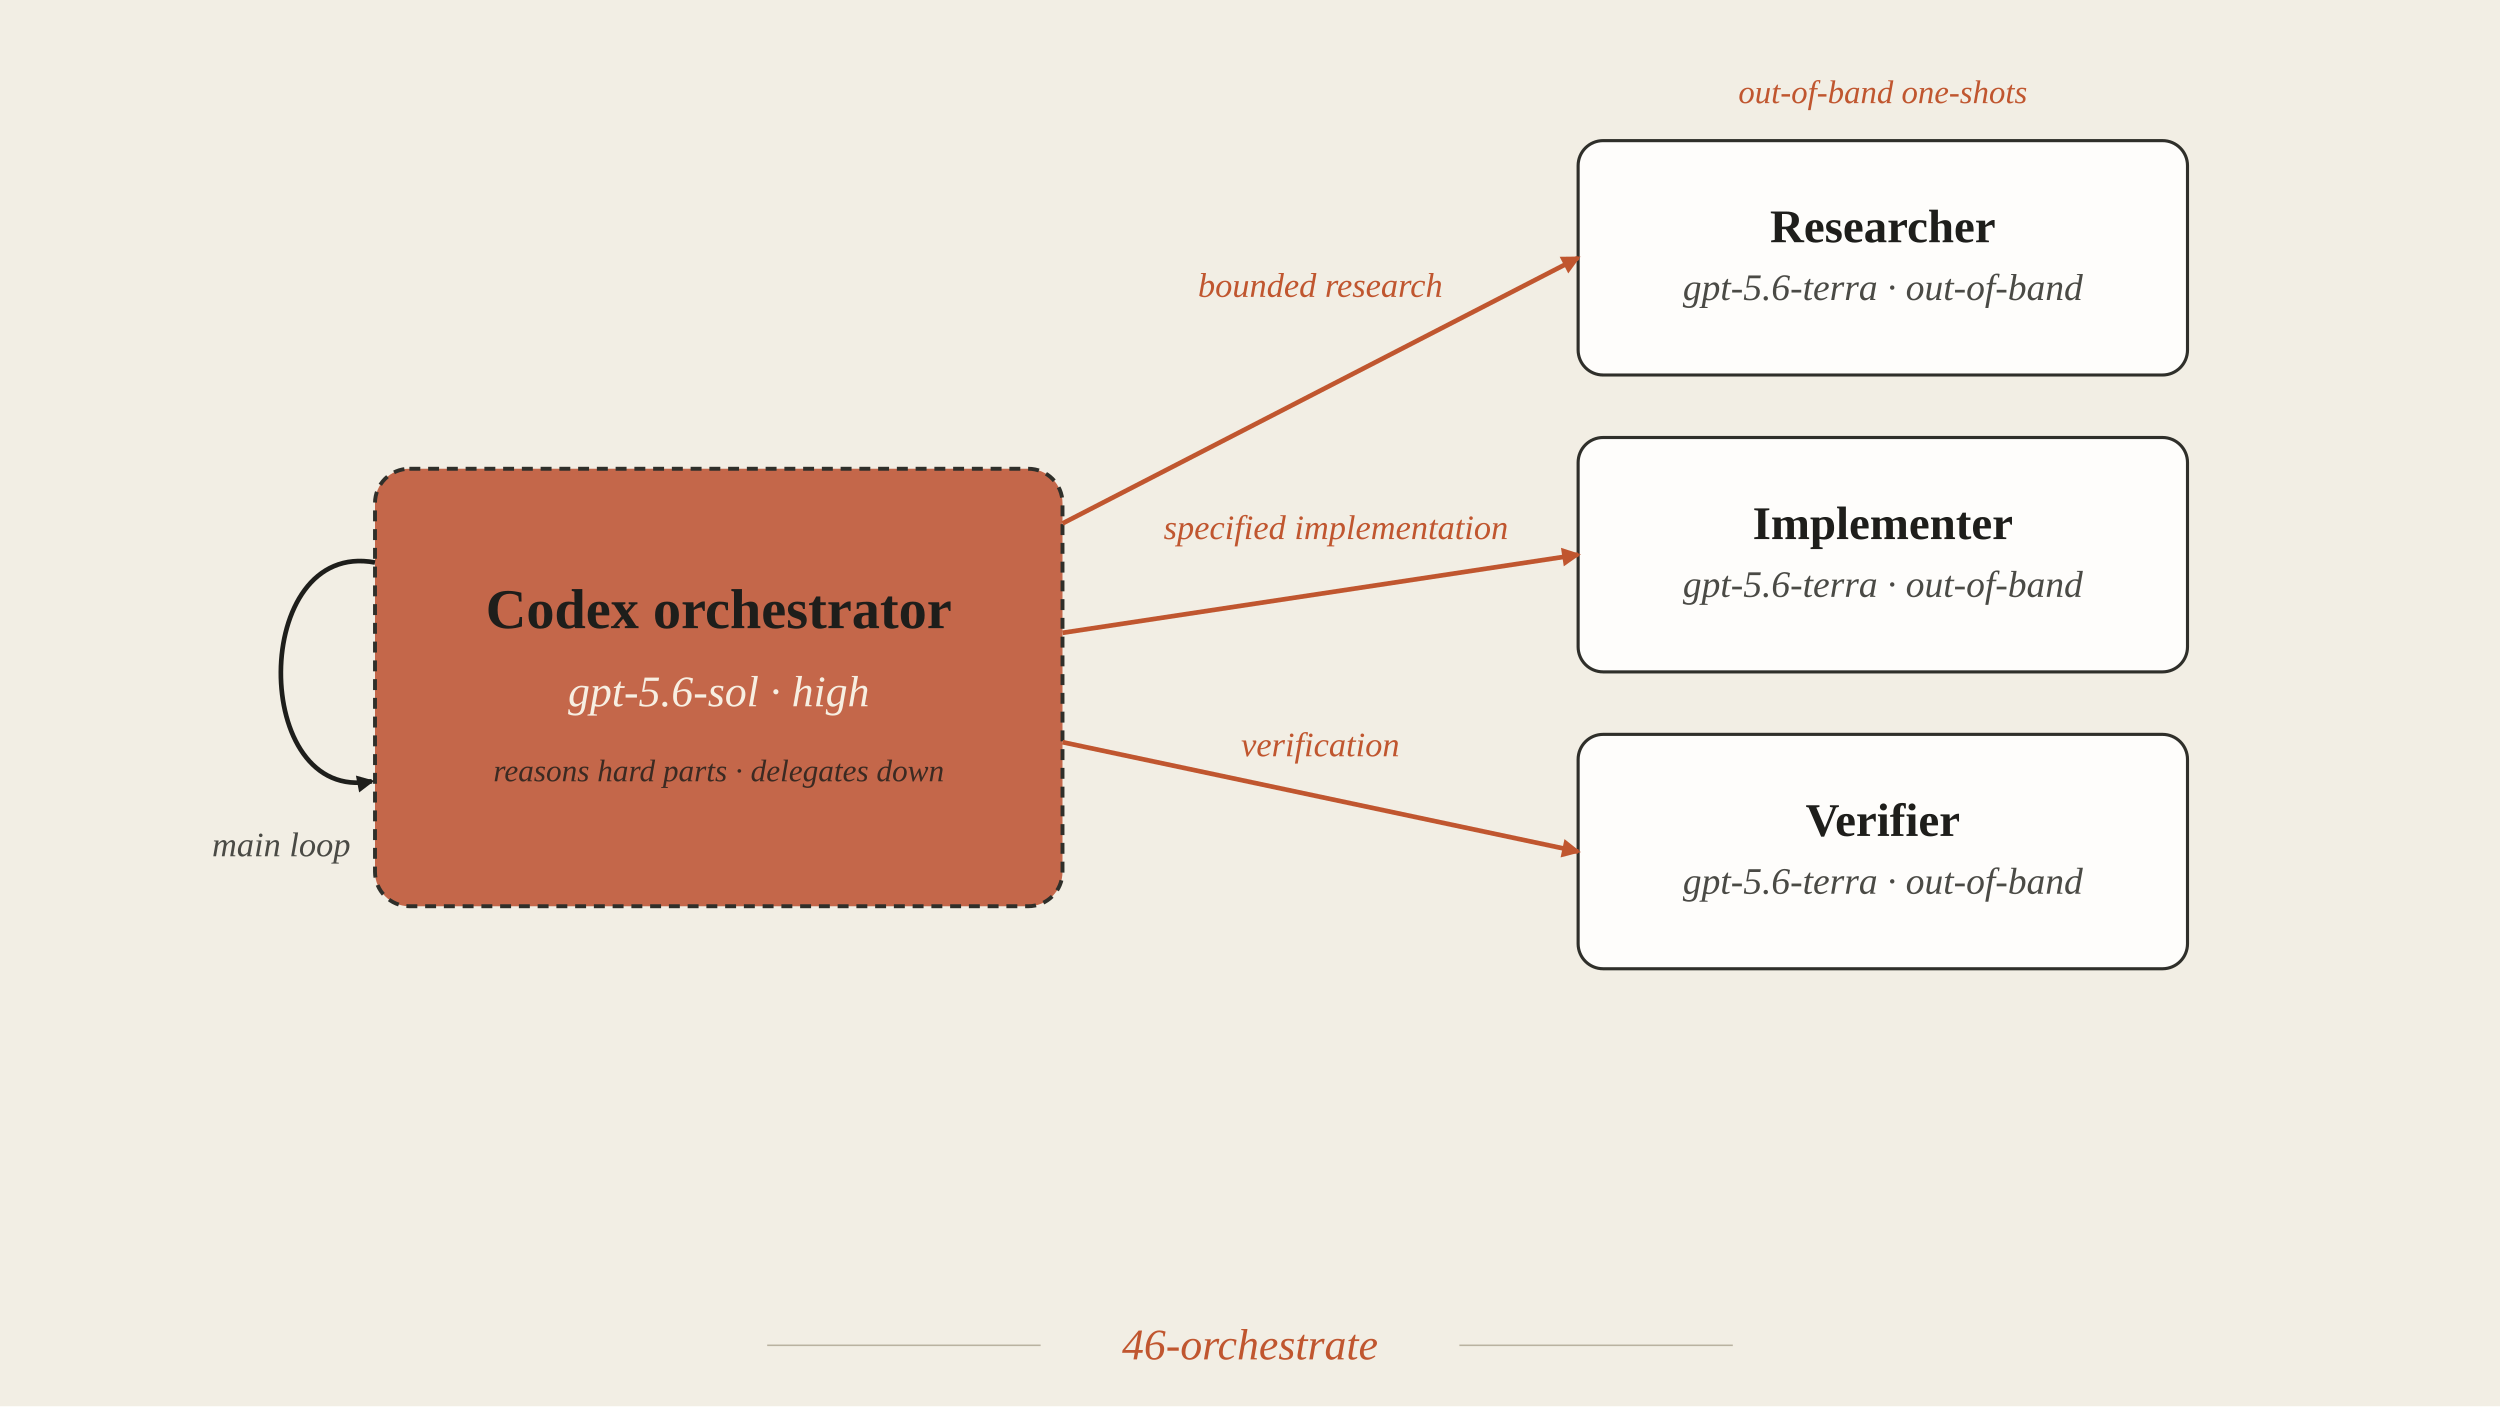
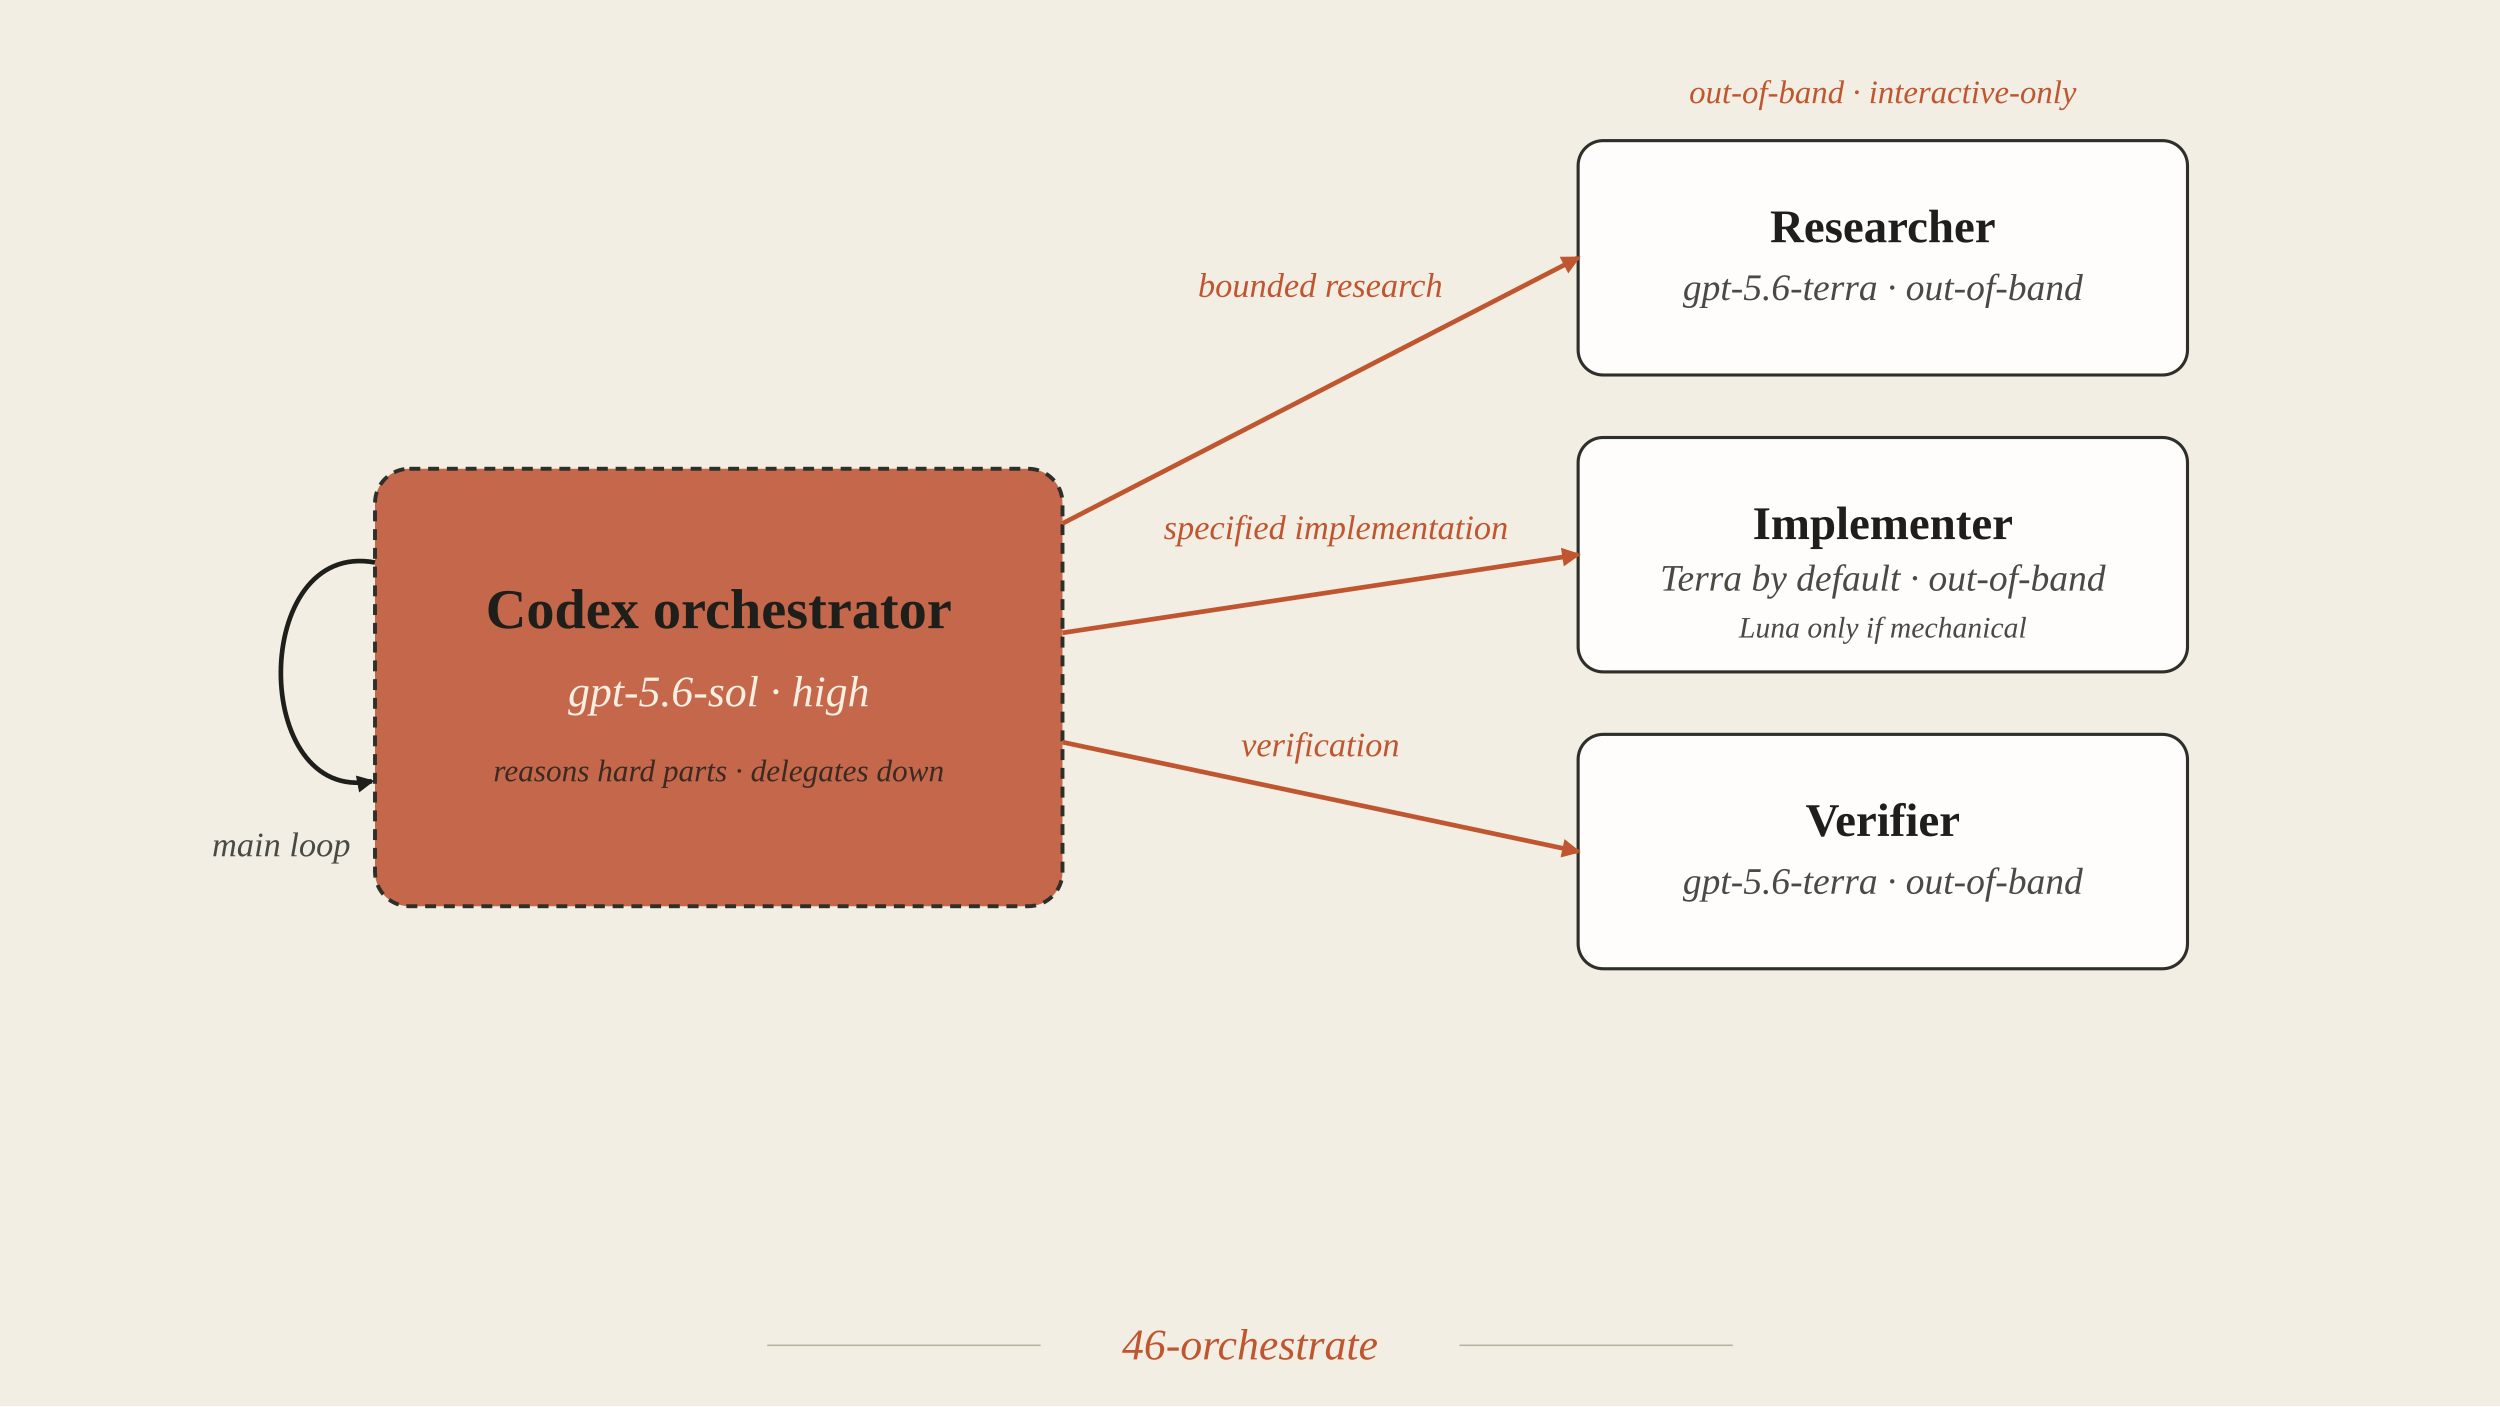
<svg xmlns="http://www.w3.org/2000/svg" viewBox="0 0 1600 900" width="1600" height="900" role="img">
  <defs>
    <marker id="ah-o" viewBox="0 0 10 10" refX="8.5" refY="5" markerWidth="12" markerHeight="12" orient="auto" markerUnits="userSpaceOnUse">
      <path d="M0,0 L10,5 L0,10 z" fill="#C0562F" />
    </marker>
    <marker id="ah-k" viewBox="0 0 10 10" refX="8.5" refY="5" markerWidth="11" markerHeight="11" orient="auto" markerUnits="userSpaceOnUse">
      <path d="M0,0 L10,5 L0,10 z" fill="#1E1E1B" />
    </marker>
  </defs>
  <rect x="0" y="0" width="1600" height="900" fill="#F2EEE4" />
-   <text x="1205" y="66" font-family="Georgia, 'Times New Roman', serif" font-size="21" fill="#C0562F" font-style="italic" text-anchor="middle">out-of-band one-shots</text>
+   <text x="1205" y="66" font-family="Georgia, 'Times New Roman', serif" font-size="21" fill="#C0562F" font-style="italic" text-anchor="middle">out-of-band · interactive-only</text>
  <rect x="240" y="300" width="440" height="280" rx="22" ry="22" fill="#C4674A" stroke="#2F2F2A" stroke-width="2.5" stroke-dasharray="7 5" />
  <text x="460" y="402" font-family="Georgia, 'Times New Roman', serif" font-size="36" fill="#1E1E1B" font-weight="bold" text-anchor="middle">Codex orchestrator</text>
  <text x="460" y="452" font-family="Georgia, 'Times New Roman', serif" font-size="28" fill="#F7EFE2" font-style="italic" text-anchor="middle">gpt-5.6-sol · high</text>
  <text x="460" y="500" font-family="Georgia, 'Times New Roman', serif" font-size="20" fill="#3B2A22" font-style="italic" text-anchor="middle">reasons hard parts · delegates down</text>
  <path d="M 240 360 C 160 345, 160 515, 238 500" fill="none" stroke="#1E1E1B" stroke-width="3" marker-end="url(#ah-k)" />
  <text x="180" y="548" font-family="Georgia, 'Times New Roman', serif" font-size="22" fill="#4A4A45" font-style="italic" text-anchor="middle">main loop</text>
  <rect x="1010" y="90" width="390" height="150" rx="16" ry="16" fill="#FEFDFB" stroke="#2F2F2A" stroke-width="2" />
  <text x="1205" y="155" font-family="Georgia, 'Times New Roman', serif" font-size="30" fill="#1E1E1B" font-weight="bold" text-anchor="middle">Researcher</text>
  <text x="1205" y="192" font-family="Georgia, 'Times New Roman', serif" font-size="24" fill="#4A4A45" font-style="italic" text-anchor="middle">gpt-5.6-terra · out-of-band</text>
  <rect x="1010" y="280" width="390" height="150" rx="16" ry="16" fill="#FEFDFB" stroke="#2F2F2A" stroke-width="2" />
  <text x="1205" y="345" font-family="Georgia, 'Times New Roman', serif" font-size="30" fill="#1E1E1B" font-weight="bold" text-anchor="middle">Implementer</text>
-   <text x="1205" y="382" font-family="Georgia, 'Times New Roman', serif" font-size="24" fill="#4A4A45" font-style="italic" text-anchor="middle">gpt-5.6-terra · out-of-band</text>
+   <text x="1205" y="378" font-family="Georgia, 'Times New Roman', serif" font-size="24" fill="#4A4A45" font-style="italic" text-anchor="middle">Terra by default · out-of-band</text>
+   <text x="1205" y="408" font-family="Georgia, 'Times New Roman', serif" font-size="19" fill="#4A4A45" font-style="italic" text-anchor="middle">Luna only if mechanical</text>
  <rect x="1010" y="470" width="390" height="150" rx="16" ry="16" fill="#FEFDFB" stroke="#2F2F2A" stroke-width="2" />
  <text x="1205" y="535" font-family="Georgia, 'Times New Roman', serif" font-size="30" fill="#1E1E1B" font-weight="bold" text-anchor="middle">Verifier</text>
  <text x="1205" y="572" font-family="Georgia, 'Times New Roman', serif" font-size="24" fill="#4A4A45" font-style="italic" text-anchor="middle">gpt-5.6-terra · out-of-band</text>
  <line x1="680" y1="335" x2="1010" y2="165" stroke="#C0562F" stroke-width="3" marker-end="url(#ah-o)" />
  <line x1="680" y1="405" x2="1010" y2="355" stroke="#C0562F" stroke-width="3" marker-end="url(#ah-o)" />
  <line x1="680" y1="475" x2="1010" y2="545" stroke="#C0562F" stroke-width="3" marker-end="url(#ah-o)" />
  <text x="845" y="190" font-family="Georgia, 'Times New Roman', serif" font-size="22" fill="#C0562F" font-style="italic" text-anchor="middle">bounded research</text>
  <text x="855" y="345" font-family="Georgia, 'Times New Roman', serif" font-size="22" fill="#C0562F" font-style="italic" text-anchor="middle">specified implementation</text>
  <text x="845" y="484" font-family="Georgia, 'Times New Roman', serif" font-size="22" fill="#C0562F" font-style="italic" text-anchor="middle">verification</text>
  <line x1="491" y1="861" x2="666" y2="861" stroke="#B9B2A0" stroke-width="1" />
  <line x1="934" y1="861" x2="1109" y2="861" stroke="#B9B2A0" stroke-width="1" />
  <text x="800" y="870" font-family="Georgia, 'Times New Roman', serif" font-size="28" fill="#C0562F" font-style="italic" text-anchor="middle">46-orchestrate</text>
</svg>
